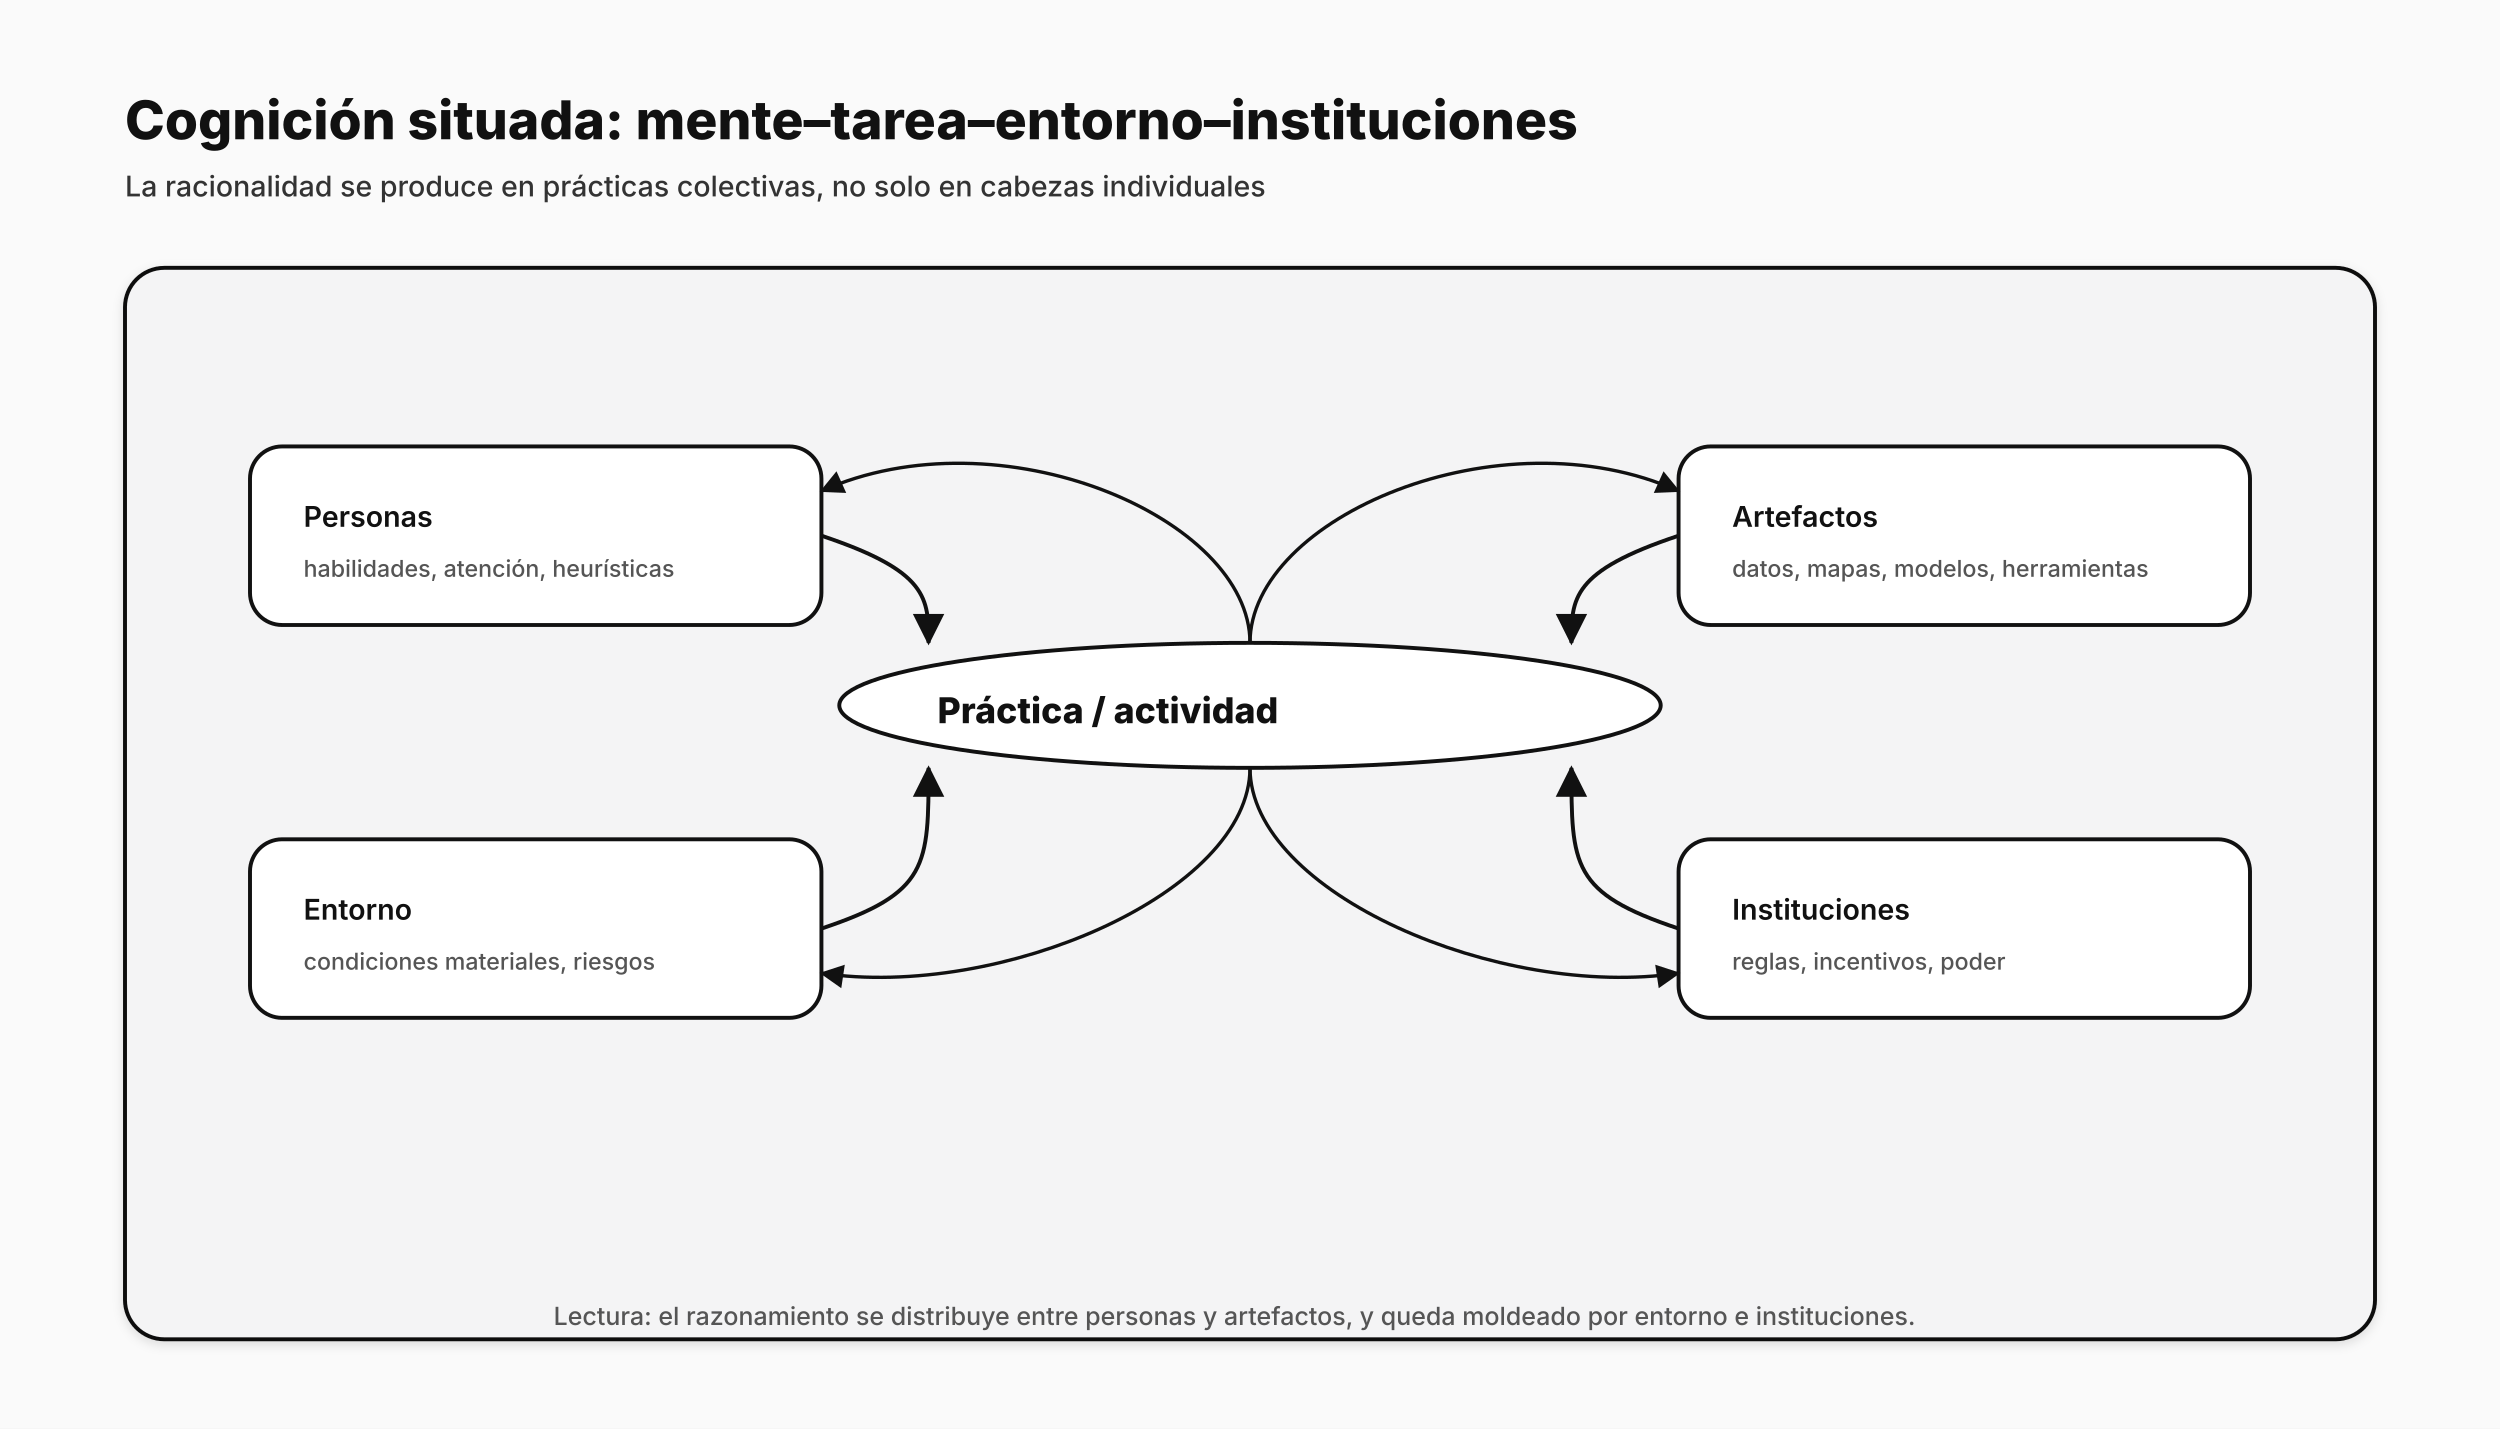
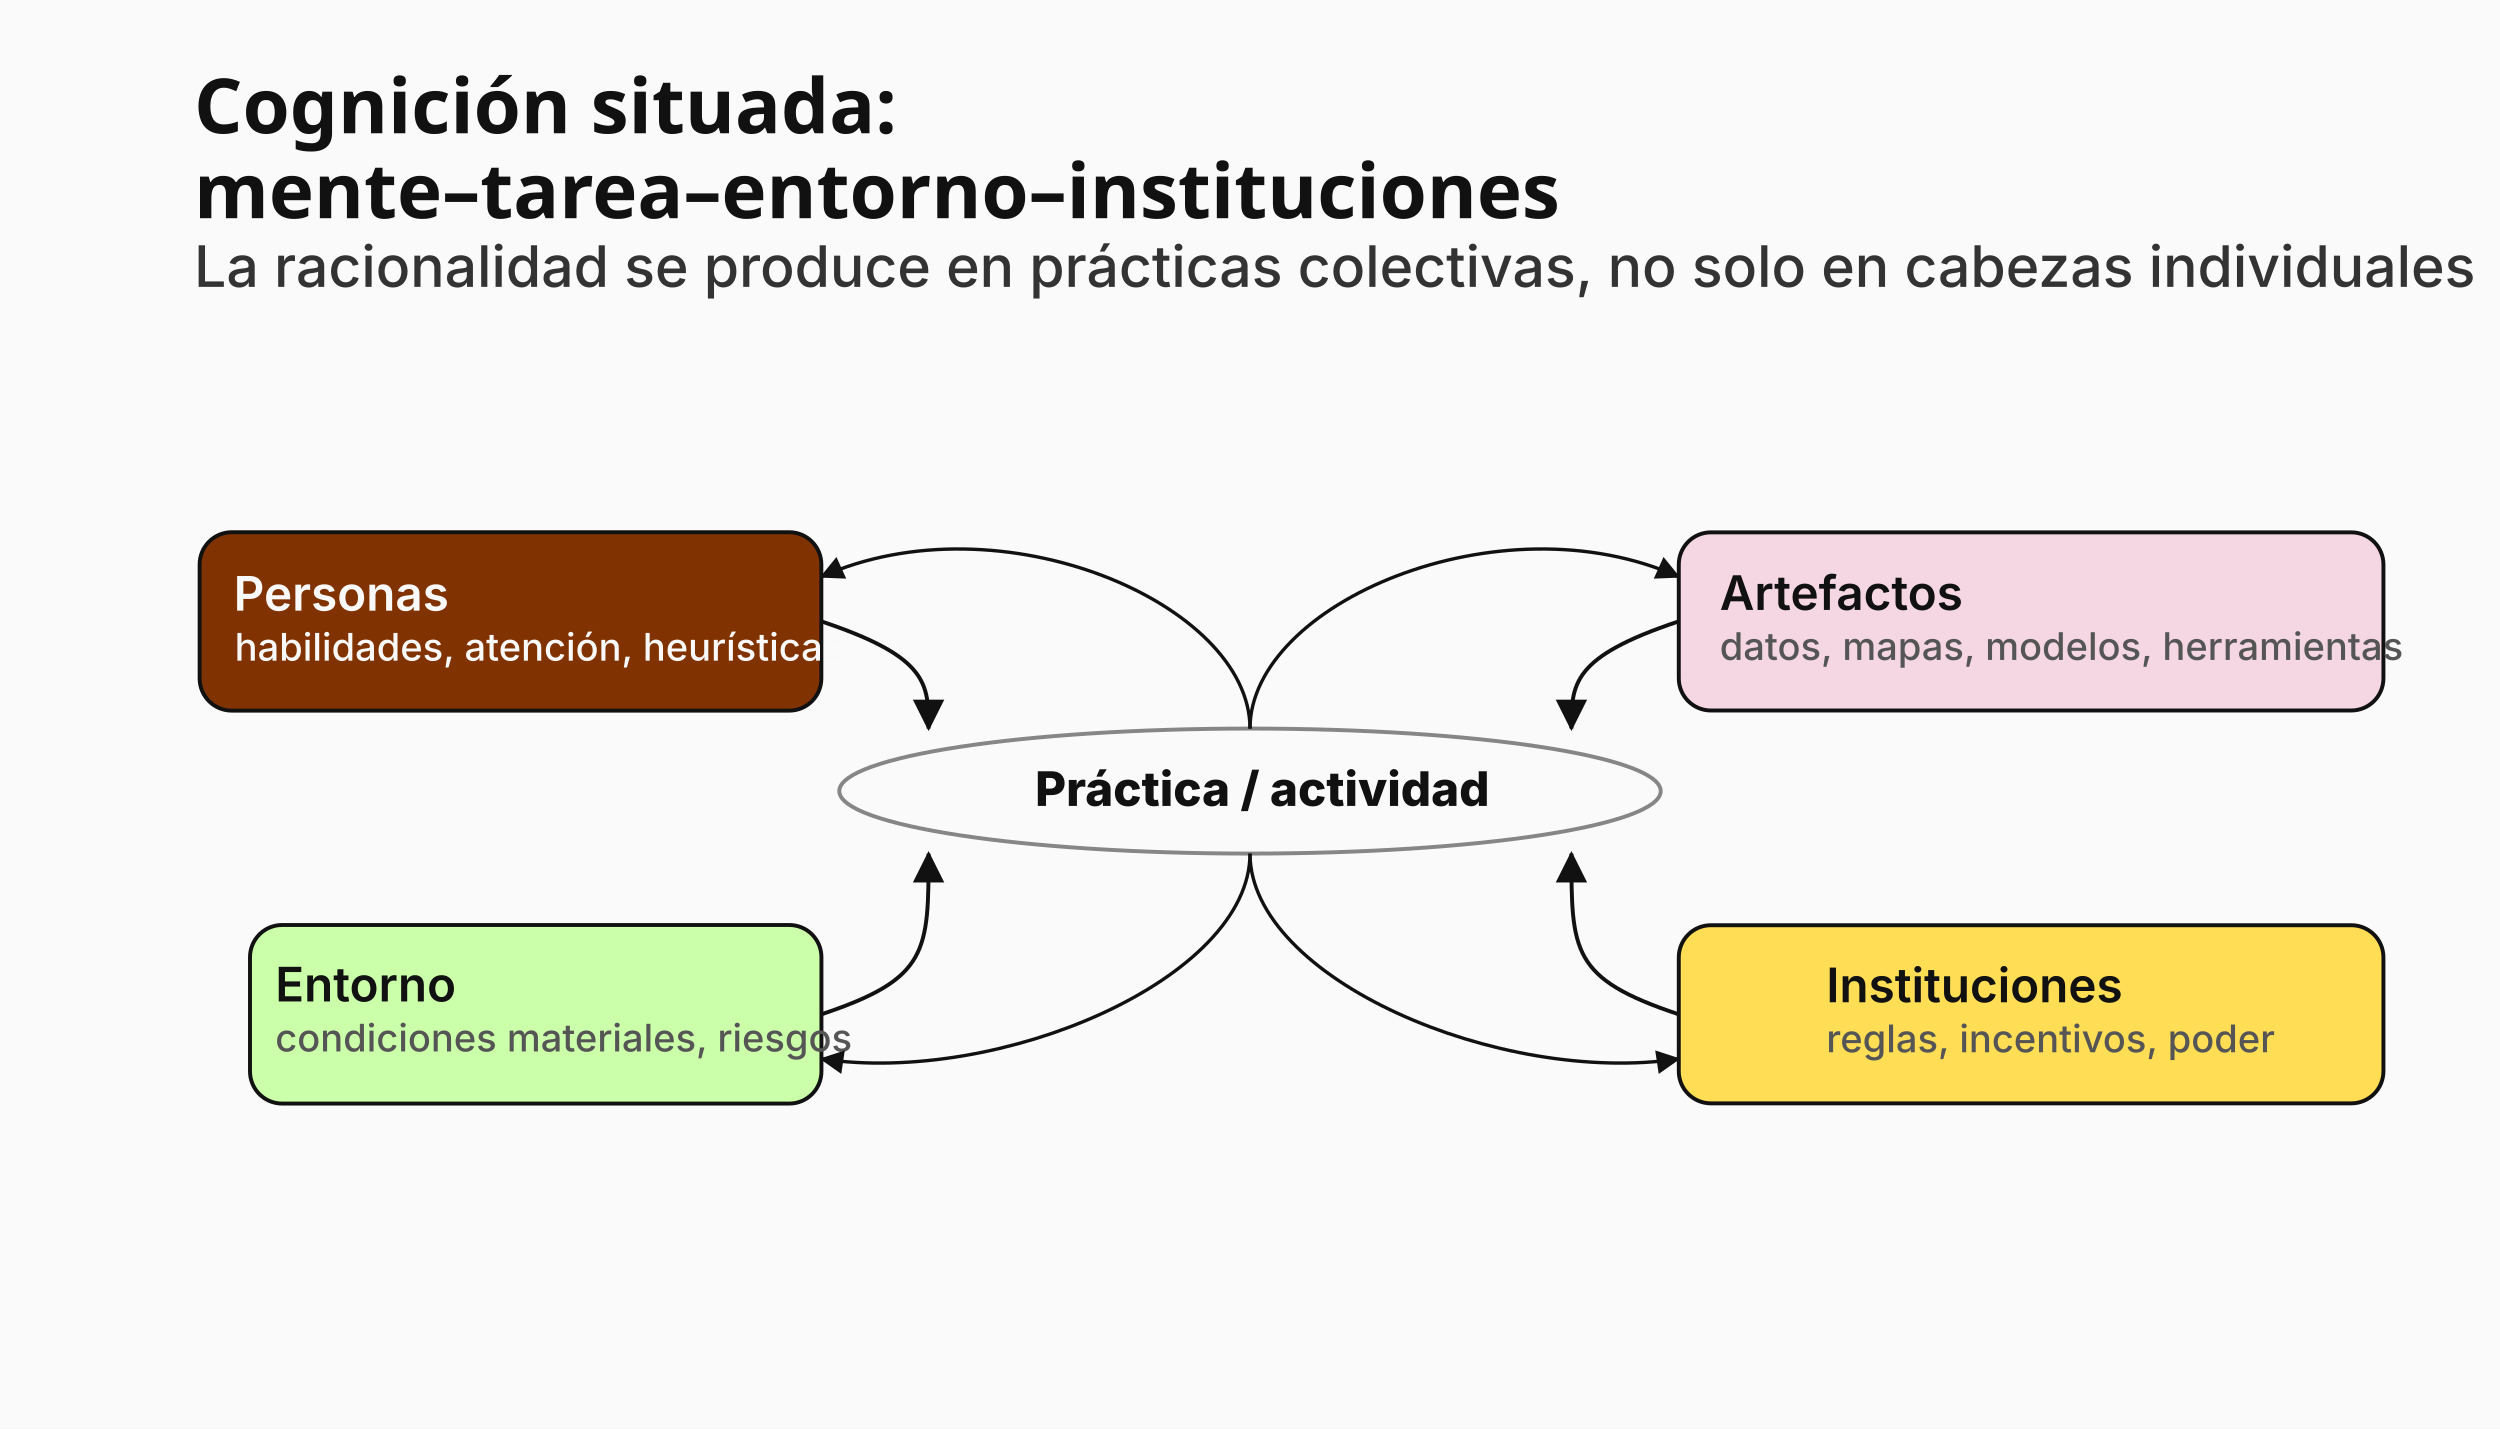
- <svg xmlns="http://www.w3.org/2000/svg" width="1400" height="800" viewBox="0 0 1400 800">
-   <defs>
-     <style type="text/css">
+ <svg xmlns="http://www.w3.org/2000/svg" width="1400" height="800" viewBox="0 0 1400 800" version="1.1" id="svg19">
+   <defs id="defs2">
+     <style type="text/css" id="style1">
      .bg { fill:#fafafa; }
      .title { font-family:"Inter","Segoe UI",Arial,sans-serif; font-size:30px; font-weight:800; fill:#111; }
      .subtitle { font-family:"Inter","Segoe UI",Arial,sans-serif; font-size:16px; font-weight:500; fill:#333; }
      .h { font-family:"Inter","Segoe UI",Arial,sans-serif; font-size:20px; font-weight:800; fill:#111; }
      .t { font-family:"Inter","Segoe UI",Arial,sans-serif; font-size:16px; font-weight:600; fill:#111; }
      .s { font-family:"Inter","Segoe UI",Arial,sans-serif; font-size:14px; font-weight:500; fill:#222; }
      .small { font-family:"Inter","Segoe UI",Arial,sans-serif; font-size:13px; font-weight:500; fill:#444; }
      .muted { fill:#555; }
      .box { fill:#fff; stroke:#111; stroke-width:2.2; rx:18; ry:18; }
      .pill { fill:#fff; stroke:#111; stroke-width:2.2; rx:999; ry:999; }
      .panel { fill:#f4f4f5; stroke:#111; stroke-width:2.2; rx:22; ry:22; }
      .arrow { fill:none; stroke:#111; stroke-width:2.2; marker-end:url(#arrow); }
      .arrowThin { fill:none; stroke:#111; stroke-width:1.9; marker-end:url(#arrowThin); }
    </style>
    <marker id="arrow" viewBox="0 0 10 10" refX="9.2" refY="5" markerWidth="8" markerHeight="8" orient="auto-start-reverse">
-       <path d="M 0 0 L 10 5 L 0 10 z" fill="#111" />
+       <path d="M 0 0 L 10 5 L 0 10 z" fill="#111" id="path1" />
    </marker>
    <marker id="arrowThin" viewBox="0 0 10 10" refX="9.2" refY="5" markerWidth="7" markerHeight="7" orient="auto-start-reverse">
-       <path d="M 0 0 L 10 5 L 0 10 z" fill="#111" />
+       <path d="M 0 0 L 10 5 L 0 10 z" fill="#111" id="path2" />
    </marker>
-     <filter id="shadow" x="-20%" y="-20%" width="140%" height="140%">
+     <filter id="shadow" x="-0.001" y="-0.002" width="1.002" height="1.004">
      <feDropShadow dx="0" dy="2" stdDeviation="3" flood-color="#000" flood-opacity="0.12" />
    </filter>
+     <meshgradient id="meshgradient22" gradientUnits="userSpaceOnUse" x="470" y="360" gradientTransform="translate(0,48)">
+       <meshrow id="meshrow28">
+         <meshpatch id="meshpatch28">
+           <stop path="c 153.333,0  306.667,0  460,0" style="stop-color:#782121;stop-opacity:1" id="stop28" />
+           <stop path="c 0,23.333  0,46.667  0,70" style="stop-color:#ffaaaa;stop-opacity:1" id="stop29" />
+           <stop path="c -153.333,0  -306.667,0  -460,0" style="stop-color:#ffd42a;stop-opacity:1" id="stop30" />
+           <stop path="c 0,-23.333  0,-46.667  0,-70" style="stop-color:#b3ff80;stop-opacity:1" id="stop31" />
+         </meshpatch>
+       </meshrow>
+     </meshgradient>
  </defs>
-   <rect class="bg" x="0" y="0" width="1400" height="800" />
-   <text class="title" x="70" y="78">Cognición situada: mente–tarea–entorno–instituciones</text>
-   <text class="subtitle" x="70" y="110">La racionalidad se produce en prácticas colectivas, no solo en cabezas individuales</text>
-   <g filter="url(#shadow)">
-     <rect class="panel" x="70" y="150" width="1260" height="600" />
+   <rect class="bg" x="0" y="0" width="1400" height="800" id="rect2" />
+   <text class="title" x="108.67" y="74.636" id="text2" style="font-size:42.667px;line-height:47.244px">
+     <tspan id="tspan19" x="108.67" y="74.636" style="font-style:normal;font-variant:normal;font-weight:bold;font-stretch:normal;line-height:47.244px;font-family:'Century Gothic';-inkscape-font-specification:'Century Gothic Bold'">Cognición situada:</tspan>
+     <tspan id="tspan20" x="108.67" y="122.184" style="font-style:normal;font-variant:normal;font-weight:bold;font-stretch:normal;line-height:47.244px;font-family:'Century Gothic';-inkscape-font-specification:'Century Gothic Bold'">mente–tarea–entorno–instituciones</tspan>
+   </text>
+   <text class="subtitle" x="108.67" y="160.636" id="text3" style="font-size:32px">La racionalidad se produce en prácticas colectivas, no solo en cabezas individuales</text>
+   <rect class="pill" x="470" y="408" width="460" height="70" id="rect4" style="opacity:0.5;fill:url(#meshgradient22);fill-opacity:1" />
+   <text class="h" x="579.655" y="451.32" id="text4" style="font-size:26.667px">Práctica / actividad</text>
+   <rect class="box" x="111.796" y="298.047" width="348.157" height="99.906" id="rect5" style="fill:#803300" />
+   <text class="t" x="130.836" y="341.961" id="text5" style="font-size:26.667px;fill:#f9f9f9">Personas</text>
+   <text class="small muted" x="131.411" y="369.961" id="text6" style="font-size:21.333px;fill:#f9f9f9">habilidades, atención, heurísticas</text>
+   <rect class="box" x="940.12" y="298.12" width="394.6" height="99.76" id="rect6" style="fill:#f4d7e3" />
+   <text class="t" x="963.049" y="341.566" id="text7" style="font-size:26.667px">Artefactos</text>
+   <text class="small muted" x="963.049" y="369.566" id="text8" style="font-size:21.333px">datos, mapas, modelos, herramientas</text>
+   <rect class="box" x="140" y="518" width="320" height="100" id="rect8" style="fill:#ccffaa" />
+   <text class="t" x="154.146" y="560.826" id="text9" style="font-size:26.667px">Entorno</text>
+   <text class="small muted" x="154.146" y="588.826" id="text10" style="font-size:21.333px">condiciones materiales, riesgos</text>
+   <rect class="box" x="940.12" y="518.12" width="394.6" height="99.76" id="rect10" style="fill:#ffdd55" />
+   <text class="t" x="1022.712" y="561.275" id="text11" style="font-size:26.667px">Instituciones</text>
+   <text class="small muted" x="1022.712" y="589.275" id="text12" style="font-size:21.333px">reglas, incentivos, poder</text>
+   <path class="arrow" d="m 460,348 c 60,20 60,35 60,60" id="path12" />
+   <path class="arrow" d="m 940,348 c -60,20 -60,35 -60,60" id="path13" />
+   <path class="arrow" d="m 460,568 c 60,-20 60,-35 60,-90" id="path14" />
+   <path class="arrow" d="M 940,568 C 880,548 880,533 880,478" id="path15" />
+   <path class="arrowThin" d="m 700,478 c 0,70 -140,130 -240,115" id="path16" />
+   <path class="arrowThin" d="m 700,478 c 0,70 140,130 240,115" id="path17" />
+   <path class="arrowThin" d="M 700,408 C 700,338 560,278 460,323" id="path18" />
+   <path class="arrowThin" d="m 700,408 c 0,-70 140,-130 240,-85" id="path19" />
+   <g id="layer1" />
+   <g id="layer2" style="display:none">
+     <text class="s muted" x="310" y="742" id="text19">Lectura: el razonamiento se distribuye entre personas y artefactos, y queda moldeado por entorno e instituciones.</text>
  </g>
-   <rect class="pill" x="470" y="360" width="460" height="70" />
-   <text class="h" x="525" y="405">Práctica / actividad</text>
-   <rect class="box" x="140" y="250" width="320" height="100" />
-   <text class="t" x="170" y="295">Personas</text>
-   <text class="small muted" x="170" y="323">habilidades, atención, heurísticas</text>
-   <rect class="box" x="940" y="250" width="320" height="100" />
-   <text class="t" x="970" y="295">Artefactos</text>
-   <text class="small muted" x="970" y="323">datos, mapas, modelos, herramientas</text>
-   <rect class="box" x="140" y="470" width="320" height="100" />
-   <text class="t" x="170" y="515">Entorno</text>
-   <text class="small muted" x="170" y="543">condiciones materiales, riesgos</text>
-   <rect class="box" x="940" y="470" width="320" height="100" />
-   <text class="t" x="970" y="515">Instituciones</text>
-   <text class="small muted" x="970" y="543">reglas, incentivos, poder</text>
-   <path class="arrow" d="M 460 300 C 520 320, 520 335, 520 360" />
-   <path class="arrow" d="M 940 300 C 880 320, 880 335, 880 360" />
-   <path class="arrow" d="M 460 520 C 520 500, 520 485, 520 430" />
-   <path class="arrow" d="M 940 520 C 880 500, 880 485, 880 430" />
-   <path class="arrowThin" d="M 700 430 C 700 500, 560 560, 460 545" />
-   <path class="arrowThin" d="M 700 430 C 700 500, 840 560, 940 545" />
-   <path class="arrowThin" d="M 700 360 C 700 290, 560 230, 460 275" />
-   <path class="arrowThin" d="M 700 360 C 700 290, 840 230, 940 275" />
-   <text class="s muted" x="310" y="742">Lectura: el razonamiento se distribuye entre personas y artefactos, y queda moldeado por entorno e instituciones.</text>
</svg>
